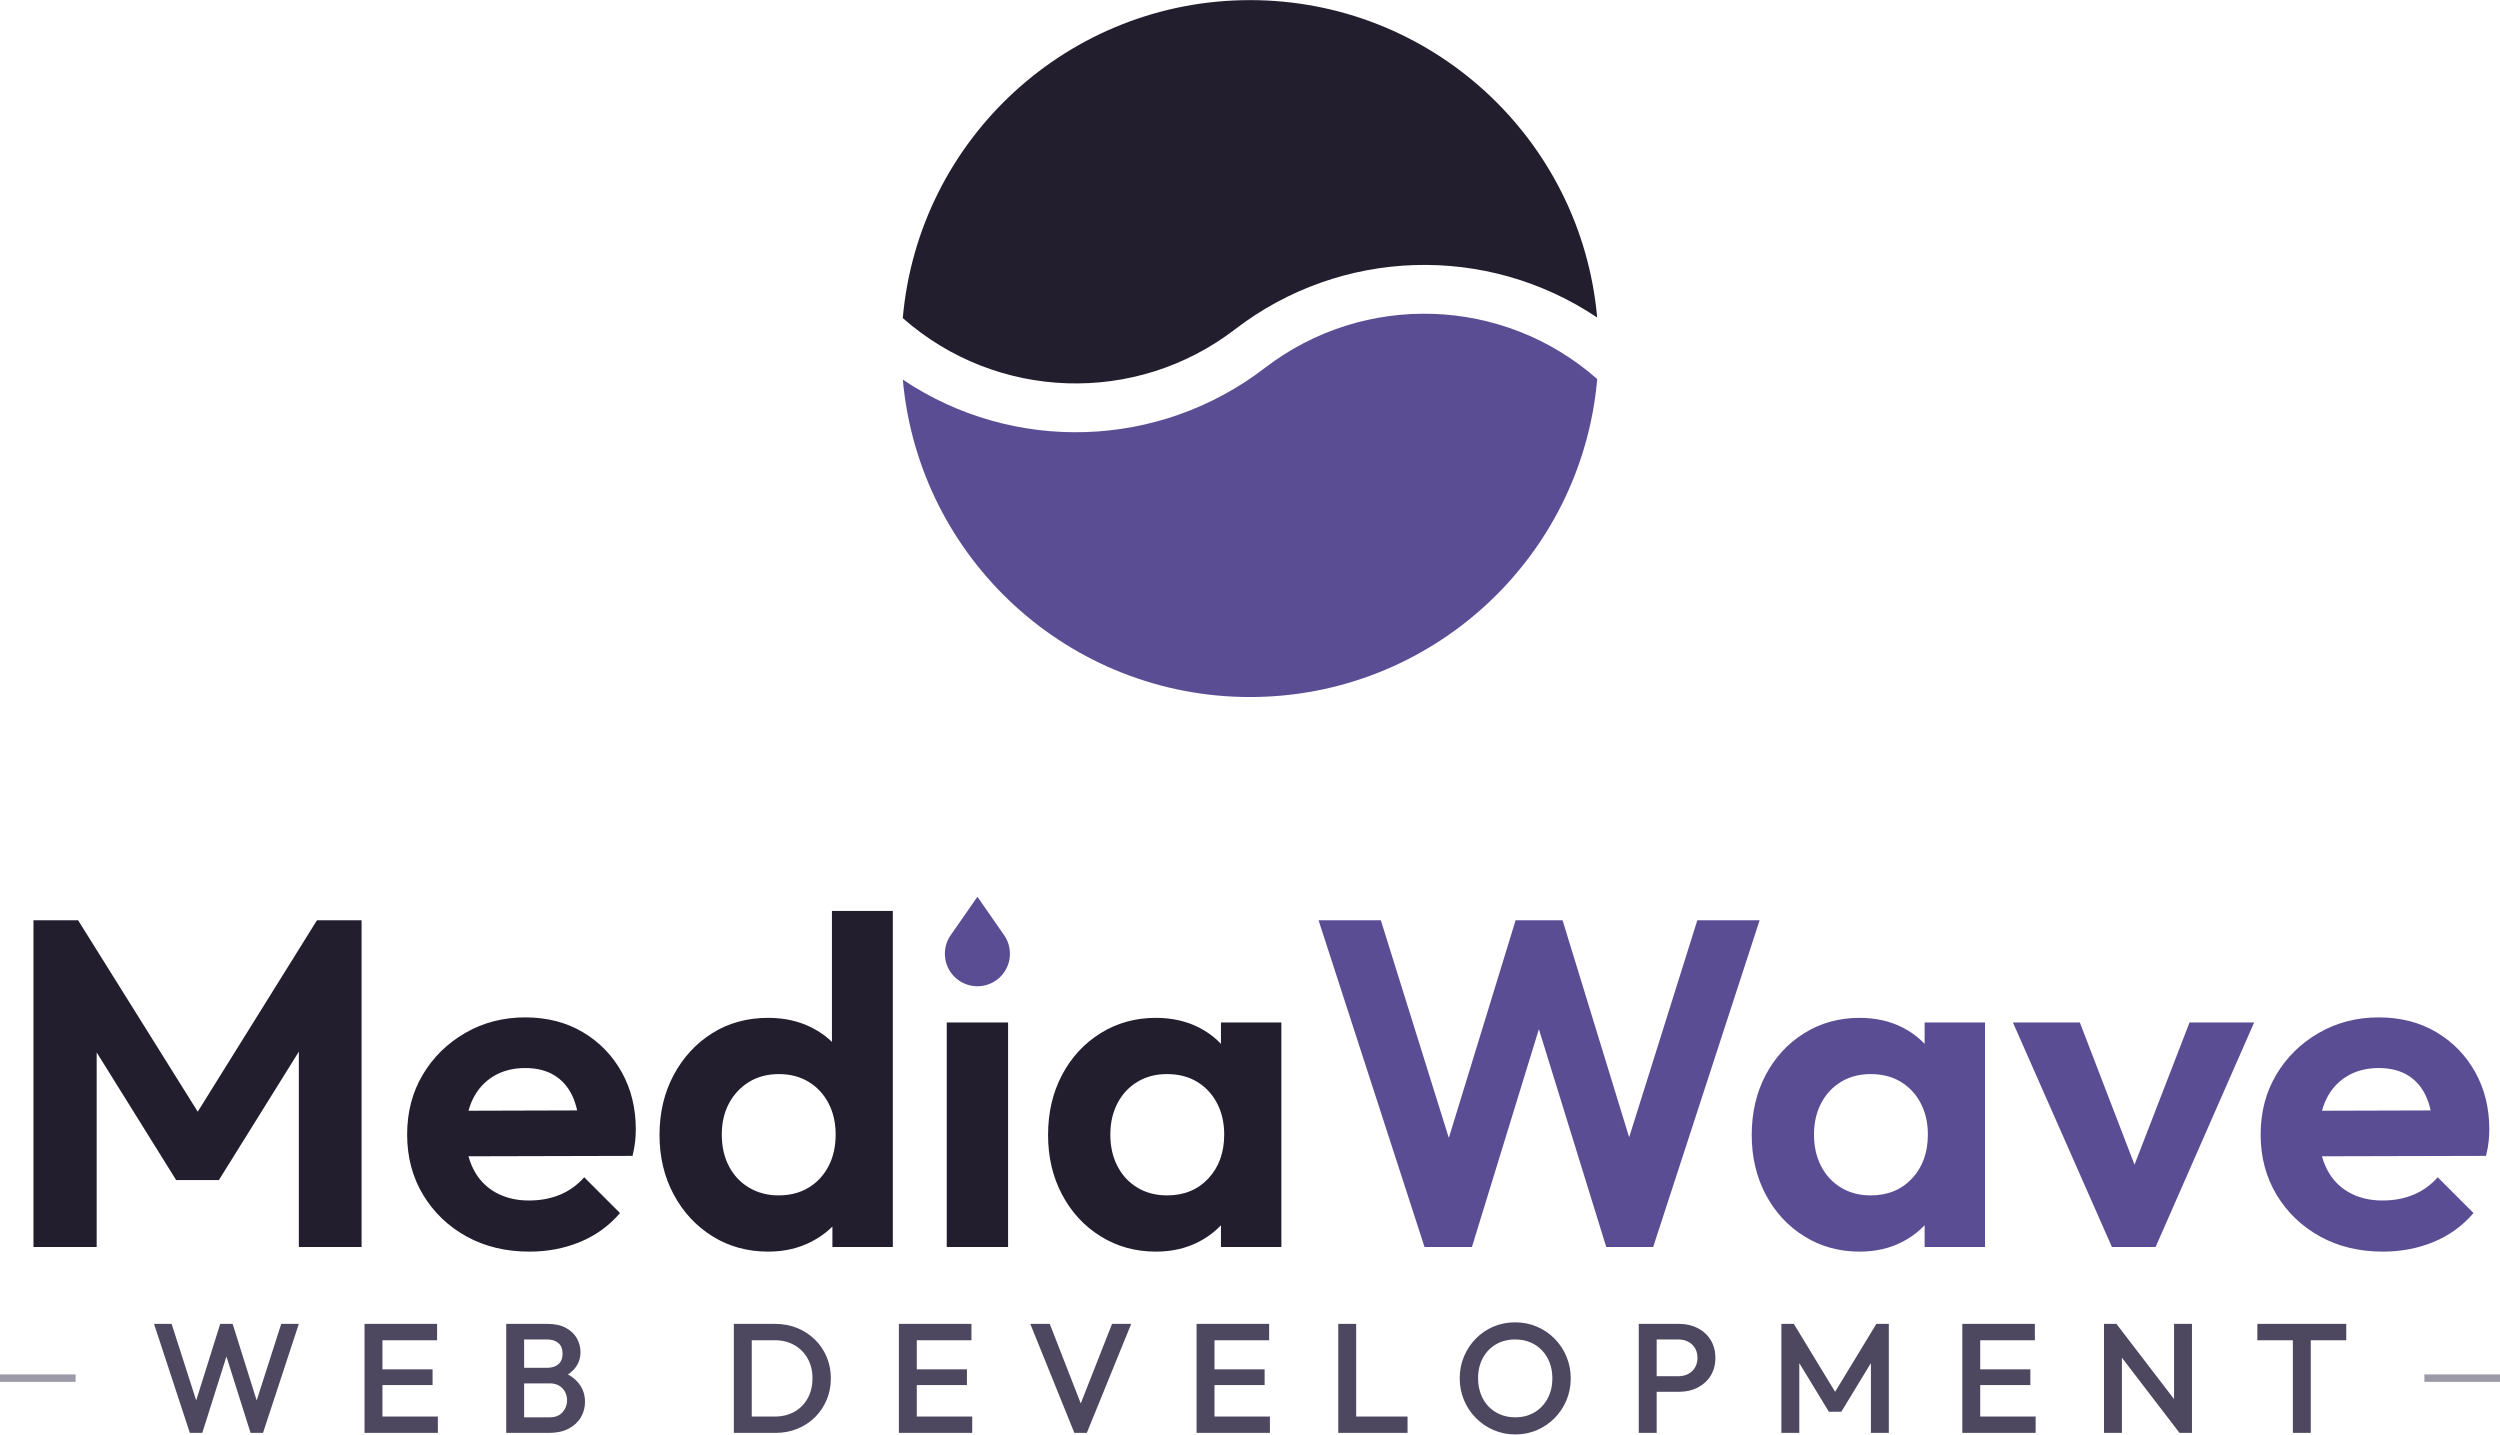
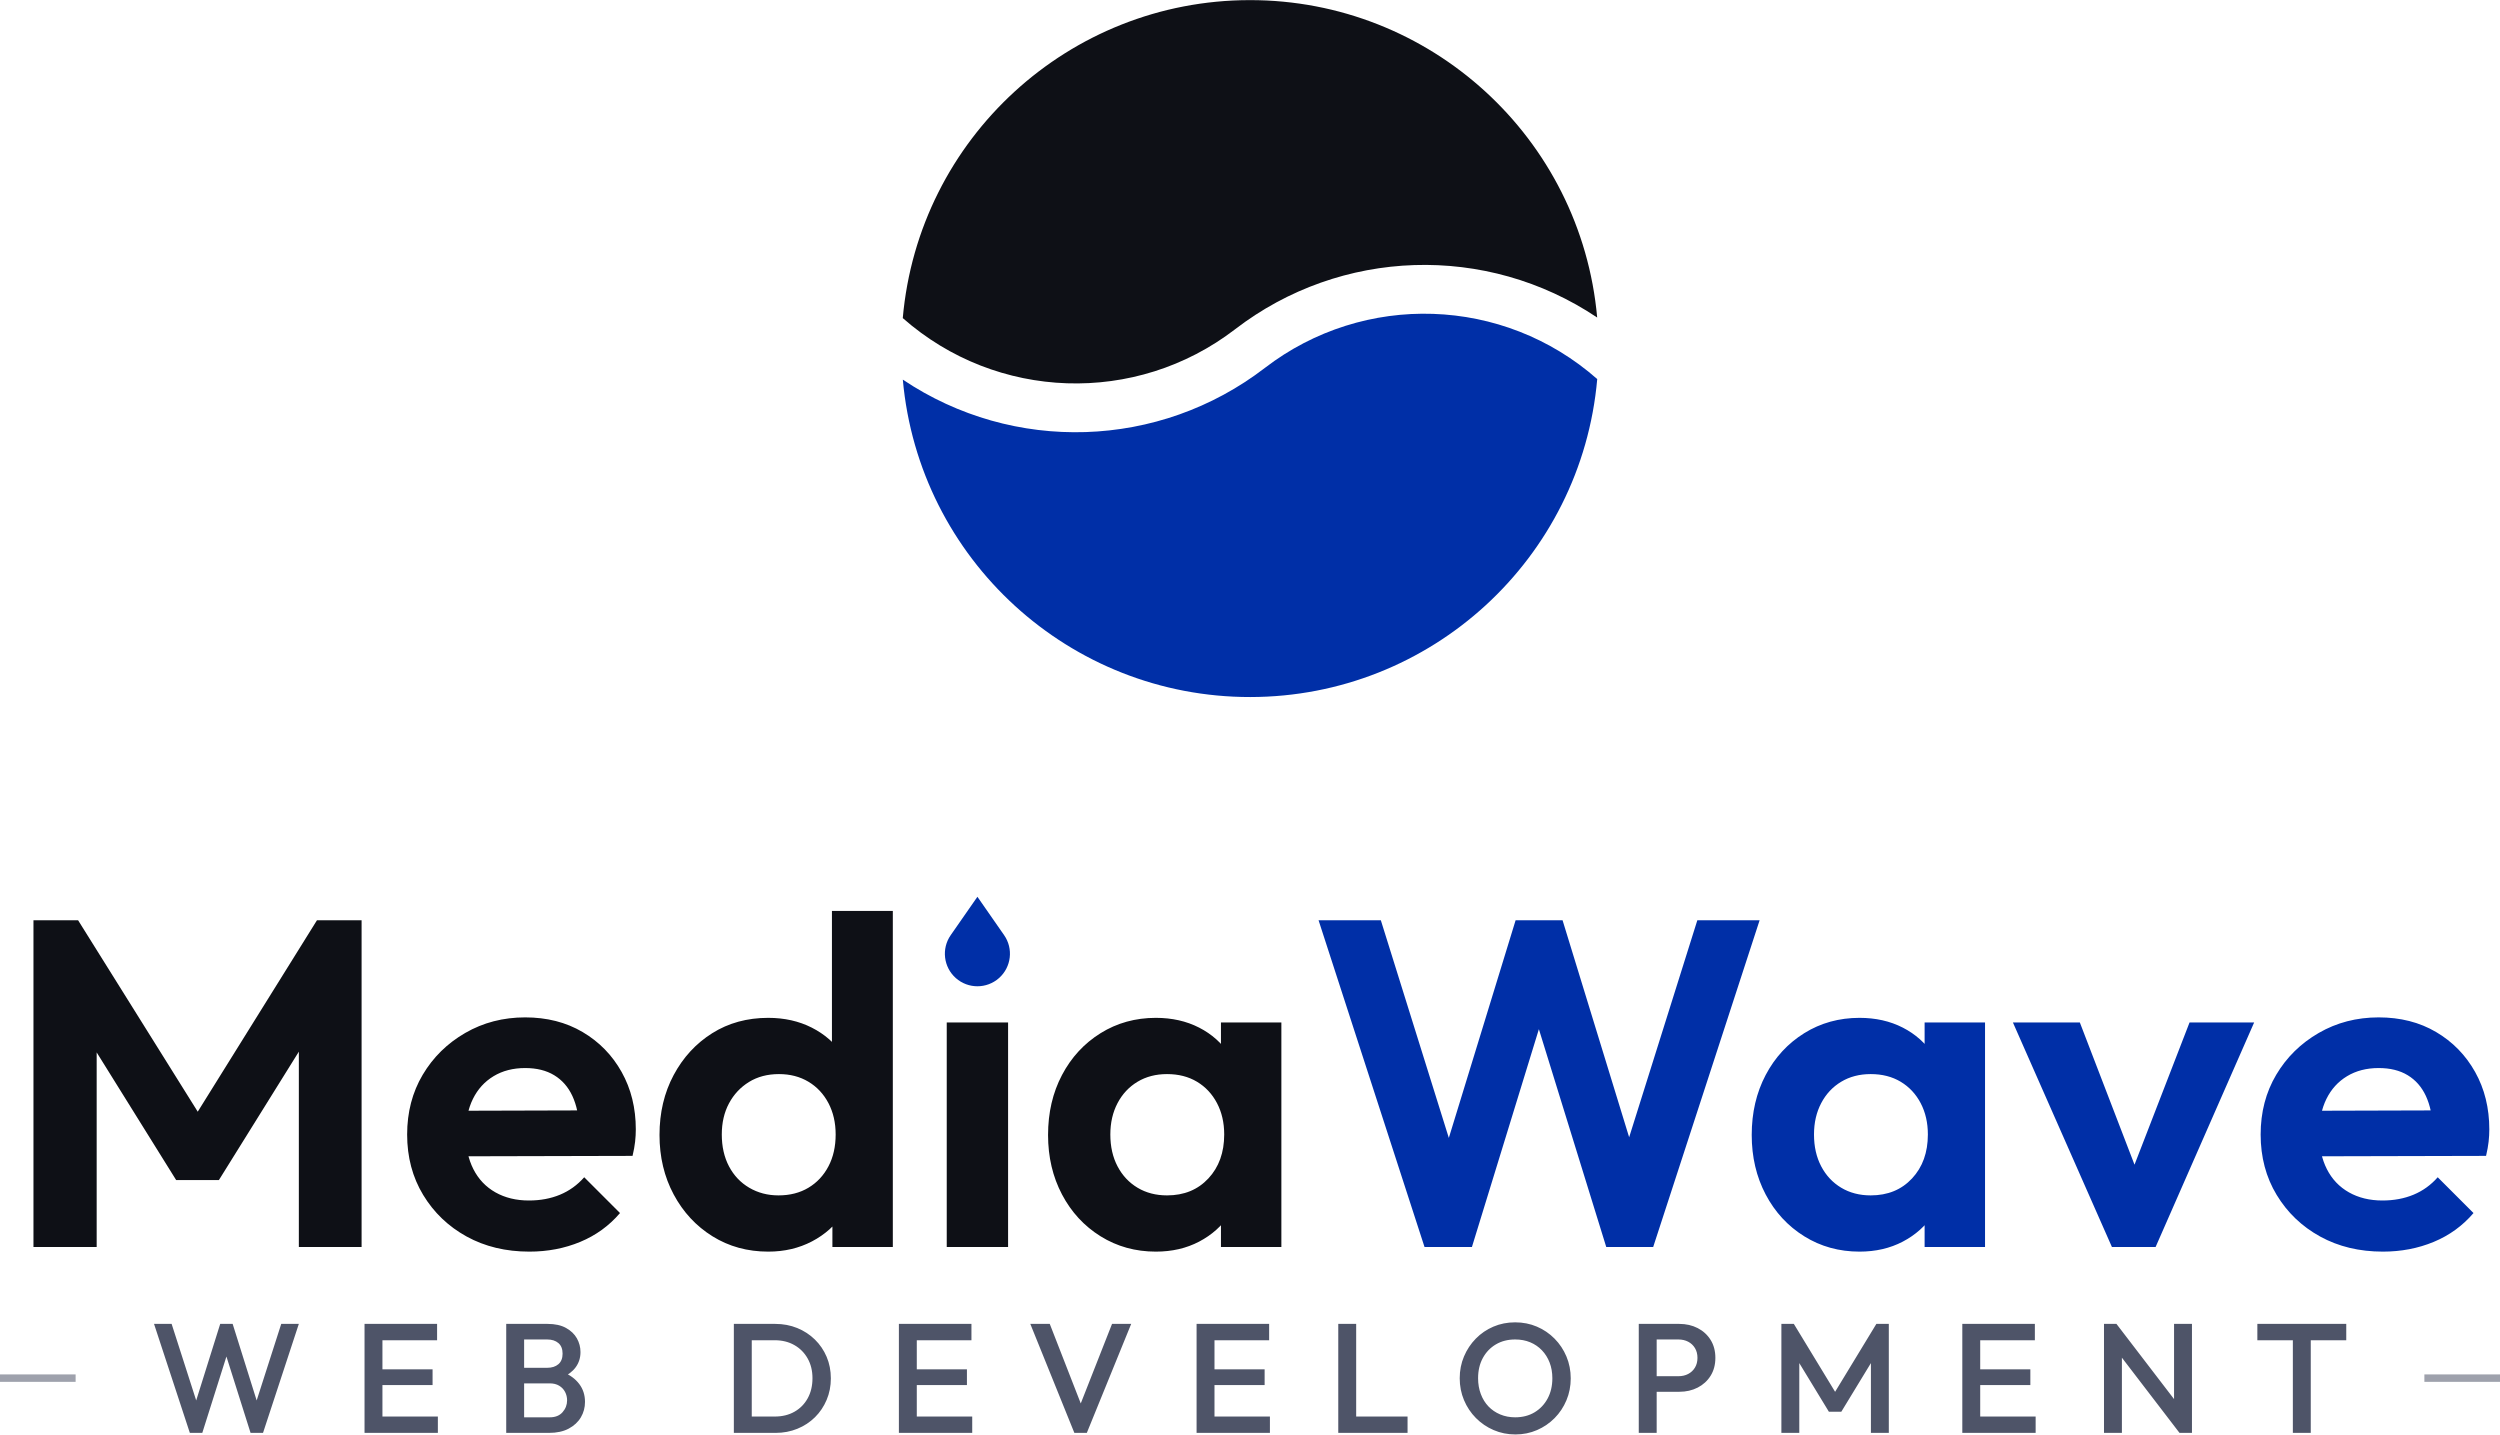
<svg xmlns="http://www.w3.org/2000/svg" viewBox="0 -268.3 537.9 308.7" role="img" aria-labelledby="mw-t mw-d">
  <defs>
-     <style>.a{fill:#221E2E}.b{fill:#5B4D94}.t{fill:#4D4760}.l{fill:none;stroke:#4D4760;stroke-width:1.6;stroke-opacity:0.55}</style>
+     <style>.a{fill:#0E1016}.b{fill:#002FA7}.t{fill:#4E5468}.l{fill:none;stroke:#4E5468;stroke-width:1.6;stroke-opacity:0.55}</style>
  </defs>
  <path class="a" d="M194.24 -199.86A56.27 56.27 0 0 0 265.75 -197.46A66.77 66.77 0 0 1 343.65 -199.98A75 75 0 0 0 194.24 -199.86Z" />
  <path class="b" d="M194.25 -186.62A66.77 66.77 0 0 0 272.15 -189.14A56.27 56.27 0 0 1 343.66 -186.74A75 75 0 0 1 194.25 -186.62Z" />
  <g transform="translate(0 0)">
    <path class="a" d="M20.80 0L7.20 0L7.20-70.30L16.80-70.30L45.30-24.70L39.80-24.70L68.20-70.30L77.80-70.30L77.80 0L64.30 0L64.30-47L66.90-46.20L47.10-14.40L37.90-14.40L18.10-46.20L20.80-47L20.80 0ZM113.90 1L113.90 1Q106.30 1 100.40-2.25Q94.50-5.50 91.05-11.20Q87.60-16.90 87.60-24.20L87.60-24.20Q87.60-31.40 90.95-37.05Q94.30-42.70 100.10-46.05Q105.90-49.40 113-49.40L113-49.40Q120-49.40 125.35-46.25Q130.70-43.10 133.75-37.65Q136.80-32.20 136.80-25.30L136.80-25.30Q136.80-24 136.65-22.65Q136.50-21.30 136.10-19.60L136.10-19.60L95.50-19.50L95.50-29.30L130-29.40L124.70-25.30Q124.50-29.60 123.15-32.50Q121.80-35.40 119.25-36.95Q116.70-38.50 113-38.50L113-38.50Q109.10-38.50 106.20-36.75Q103.30-35 101.75-31.85Q100.20-28.70 100.20-24.40L100.20-24.40Q100.20-20 101.85-16.75Q103.50-13.50 106.60-11.75Q109.70-10 113.80-10L113.80-10Q117.50-10 120.50-11.25Q123.50-12.50 125.70-15L125.70-15L133.40-7.30Q129.90-3.20 124.85-1.10Q119.80 1 113.90 1ZM165.30 1L165.30 1Q158.60 1 153.30-2.30Q148-5.60 144.95-11.30Q141.90-17 141.90-24.10L141.90-24.10Q141.90-31.30 144.95-37Q148-42.70 153.25-46Q158.50-49.30 165.30-49.30L165.30-49.30Q170.50-49.30 174.65-47.20Q178.80-45.10 181.35-41.35Q183.90-37.60 184.10-32.90L184.10-32.90L184.10-15.70Q183.90-11 181.40-7.20Q178.90-3.40 174.70-1.20Q170.50 1 165.30 1ZM167.50-11.10L167.50-11.10Q171.20-11.10 173.95-12.75Q176.70-14.40 178.25-17.35Q179.80-20.30 179.80-24.20L179.80-24.20Q179.80-28 178.25-30.95Q176.70-33.90 173.95-35.55Q171.20-37.20 167.60-37.20L167.60-37.20Q163.90-37.20 161.15-35.50Q158.40-33.80 156.85-30.90Q155.30-28 155.30-24.20L155.30-24.20Q155.30-20.30 156.85-17.35Q158.40-14.40 161.20-12.75Q164-11.10 167.50-11.10ZM192.10-72.30L192.10 0L179.10 0L179.10-13L181.20-24.80L179-36.40L179-72.30L192.10-72.30ZM216.90 0L203.70 0L203.70-48.30L216.90-48.30L216.90 0ZM248.70 1L248.70 1Q242.10 1 236.80-2.30Q231.50-5.60 228.50-11.30Q225.50-17 225.50-24.10L225.50-24.10Q225.50-31.30 228.50-37Q231.50-42.70 236.80-46Q242.10-49.30 248.70-49.30L248.70-49.30Q253.90-49.30 258-47.20Q262.10-45.10 264.55-41.35Q267-37.60 267.20-32.90L267.20-32.90L267.20-15.50Q267-10.70 264.55-7Q262.10-3.30 258-1.15Q253.90 1 248.70 1ZM251.10-11.10L251.10-11.10Q256.60-11.10 260-14.75Q263.40-18.40 263.40-24.20L263.40-24.20Q263.40-28 261.85-30.95Q260.30-33.90 257.55-35.55Q254.80-37.20 251.10-37.20L251.10-37.20Q247.50-37.20 244.75-35.55Q242.00-33.90 240.45-30.95Q238.90-28 238.90-24.20L238.90-24.20Q238.90-20.30 240.45-17.35Q242.00-14.40 244.75-12.75Q247.50-11.10 251.10-11.10ZM275.70 0L262.70 0L262.70-13L264.80-24.80L262.70-36.40L262.70-48.30L275.70-48.30L275.70 0Z" />
    <path class="b" d="M210.3 -75.35L216.04 -67.1A7 7 0 1 1 204.56 -67.1Z" />
    <path class="b" transform="translate(281.5 0)" d="M35.20 0L25 0L2.20-70.30L15.60-70.30L32.50-16.20L28-16.20L44.60-70.30L54.70-70.30L71.30-16.20L66.70-16.20L83.70-70.30L97.10-70.30L74.20 0L64.10 0L47.40-54L51.80-54L35.20 0ZM118.60 1L118.60 1Q112.00 1 106.70-2.30Q101.40-5.60 98.40-11.30Q95.40-17 95.40-24.10L95.40-24.10Q95.40-31.30 98.40-37Q101.40-42.70 106.70-46Q112.00-49.30 118.60-49.30L118.60-49.30Q123.80-49.30 127.90-47.20Q132-45.10 134.45-41.35Q136.90-37.60 137.10-32.90L137.10-32.90L137.10-15.50Q136.90-10.70 134.45-7Q132-3.30 127.90-1.15Q123.80 1 118.60 1ZM121.00-11.10L121.00-11.10Q126.50-11.10 129.90-14.75Q133.30-18.40 133.30-24.20L133.30-24.20Q133.30-28 131.75-30.95Q130.20-33.90 127.45-35.55Q124.70-37.20 121.00-37.20L121.00-37.20Q117.40-37.20 114.65-35.55Q111.90-33.90 110.35-30.95Q108.80-28 108.80-24.20L108.80-24.20Q108.80-20.30 110.35-17.35Q111.90-14.40 114.65-12.75Q117.40-11.10 121.00-11.10ZM145.60 0L132.60 0L132.60-13L134.70-24.80L132.60-36.40L132.60-48.30L145.60-48.30L145.60 0ZM182.30 0L172.90 0L151.60-48.30L166-48.30L181.30-8.50L174.20-8.50L189.60-48.30L203.50-48.30L182.30 0ZM231.20 1L231.20 1Q223.60 1 217.70-2.25Q211.80-5.50 208.35-11.20Q204.90-16.90 204.90-24.20L204.90-24.20Q204.90-31.40 208.25-37.05Q211.60-42.70 217.40-46.05Q223.20-49.40 230.30-49.40L230.30-49.40Q237.30-49.40 242.65-46.25Q248-43.10 251.05-37.65Q254.10-32.20 254.10-25.30L254.10-25.30Q254.10-24 253.95-22.65Q253.80-21.30 253.40-19.60L253.40-19.60L212.80-19.50L212.80-29.30L247.30-29.40L242-25.30Q241.80-29.60 240.45-32.50Q239.10-35.40 236.55-36.95Q234-38.50 230.30-38.50L230.30-38.50Q226.40-38.50 223.50-36.75Q220.60-35 219.05-31.85Q217.50-28.70 217.50-24.40L217.50-24.40Q217.50-20 219.15-16.75Q220.80-13.50 223.90-11.75Q227-10 231.10-10L231.10-10Q234.80-10 237.80-11.25Q240.80-12.50 243-15L243-15L250.70-7.30Q247.20-3.20 242.15-1.10Q237.10 1 231.20 1Z" />
    <path class="t" transform="translate(32.27 40) scale(0.335)" d="M33.60 0L25.60 0L2.60-70L13.90-70L31.20-16.10L28.20-16.10L45.10-70L53.10-70L70-16.10L67-16.10L84.30-70L95.60-70L72.60 0L64.60 0L47.60-53.80L50.60-53.80L33.60 0ZM149.30 0L137.80 0L137.80-70L149.30-70L149.30 0ZM184.90 0L145.70 0L145.70-10.50L184.90-10.50L184.90 0ZM181.50-30.70L145.70-30.70L145.70-40.80L181.50-40.80L181.50-30.70ZM184.40-59.50L145.70-59.50L145.70-70L184.40-70L184.40-59.50ZM256.30 0L236.70 0L236.70-10L256.80-10Q262.10-10 265-13.30Q267.90-16.60 267.90-20.90L267.90-20.90Q267.90-23.80 266.60-26.30Q265.30-28.80 262.80-30.30Q260.30-31.80 256.80-31.80L256.80-31.80L236.70-31.80L236.70-41.80L255.10-41.80Q259.60-41.80 262.30-44.10Q265-46.40 265-50.90L265-50.90Q265-55.40 262.30-57.70Q259.60-60 255.10-60L255.10-60L236.70-60L236.70-70L255.40-70Q262.50-70 267.20-67.40Q271.90-64.80 274.20-60.70Q276.50-56.60 276.50-51.90L276.50-51.90Q276.50-46.40 273.45-42.20Q270.40-38 264.50-35.40L264.50-35.40L265.40-39Q272-36.30 275.70-31.40Q279.40-26.50 279.40-19.90L279.40-19.90Q279.40-14.50 276.75-10Q274.10-5.50 268.95-2.75Q263.80 0 256.30 0L256.30 0ZM240.30 0L228.80 0L228.80-70L240.30-70L240.30 0ZM401.80 0L382.90 0L382.90-10.50L401.30-10.50Q408.50-10.50 413.95-13.60Q419.40-16.70 422.45-22.25Q425.50-27.80 425.50-35.10L425.50-35.10Q425.50-42.30 422.40-47.80Q419.30-53.30 413.85-56.40Q408.40-59.50 401.30-59.50L401.30-59.50L382.90-59.50L382.90-70L401.60-70Q409.20-70 415.70-67.35Q422.20-64.70 427.05-59.95Q431.90-55.20 434.60-48.85Q437.30-42.50 437.30-35L437.30-35Q437.30-27.60 434.60-21.20Q431.90-14.80 427.10-10.05Q422.30-5.30 415.80-2.65Q409.30 0 401.80 0L401.80 0ZM386.50 0L375 0L375-70L386.50-70L386.50 0ZM492.50 0L481 0L481-70L492.50-70L492.50 0ZM528.10 0L488.90 0L488.90-10.50L528.10-10.50L528.10 0ZM524.70-30.70L488.90-30.70L488.90-40.80L524.70-40.80L524.70-30.70ZM527.60-59.50L488.90-59.50L488.90-70L527.60-70L527.60-59.50ZM601.70 0L593.70 0L565.40-70L577.90-70L600-13.30L595.60-13.30L617.90-70L630.20-70L601.70 0ZM683.70 0L672.20 0L672.20-70L683.70-70L683.70 0ZM719.30 0L680.10 0L680.10-10.50L719.30-10.50L719.30 0ZM715.90-30.70L680.10-30.70L680.10-40.80L715.90-40.80L715.90-30.70ZM718.80-59.50L680.10-59.50L680.10-70L718.80-70L718.80-59.50ZM774.70 0L763.20 0L763.20-70L774.70-70L774.70 0ZM807.70 0L771.10 0L771.10-10.50L807.70-10.50L807.70 0ZM877 1L877 1Q869.50 1 863-1.80Q856.50-4.60 851.60-9.55Q846.70-14.50 843.95-21.05Q841.20-27.60 841.20-35.10L841.20-35.10Q841.20-42.60 843.95-49.10Q846.70-55.60 851.55-60.55Q856.40-65.50 862.85-68.25Q869.30-71 876.80-71L876.80-71Q884.30-71 890.75-68.25Q897.20-65.50 902.10-60.55Q907-55.60 909.75-49.05Q912.50-42.50 912.50-35L912.50-35Q912.50-27.50 909.75-20.95Q907-14.40 902.15-9.50Q897.30-4.60 890.85-1.80Q884.40 1 877 1ZM876.80-10L876.80-10Q883.90-10 889.25-13.20Q894.60-16.40 897.65-22.05Q900.70-27.70 900.70-35.10L900.70-35.10Q900.70-40.60 898.95-45.15Q897.20-49.70 894-53.05Q890.80-56.40 886.45-58.20Q882.10-60 876.80-60L876.80-60Q869.80-60 864.45-56.85Q859.10-53.70 856.05-48.10Q853-42.50 853-35.10L853-35.10Q853-29.60 854.75-24.95Q856.50-20.30 859.65-17Q862.80-13.70 867.20-11.85Q871.60-10 876.80-10ZM982.20-26.40L964.10-26.40L964.10-36.40L981.60-36.40Q985.20-36.40 987.95-37.85Q990.70-39.30 992.30-41.95Q993.90-44.60 993.90-48.20L993.90-48.20Q993.90-51.80 992.30-54.45Q990.70-57.10 987.95-58.55Q985.20-60 981.60-60L981.60-60L964.10-60L964.10-70L982.20-70Q988.80-70 994.05-67.30Q999.30-64.60 1002.35-59.70Q1005.40-54.80 1005.40-48.20L1005.40-48.20Q1005.40-41.60 1002.35-36.70Q999.30-31.80 994.05-29.10Q988.80-26.40 982.20-26.40L982.20-26.40ZM967.70 0L956.20 0L956.20-70L967.70-70L967.70 0ZM1059.30 0L1047.80 0L1047.80-70L1055.80-70L1084.90-22.10L1079.70-22.10L1108.80-70L1116.80-70L1116.80 0L1105.30 0L1105.30-49.80L1107.90-49.10L1086.30-13.60L1078.30-13.60L1056.70-49.10L1059.30-49.80L1059.30 0ZM1175.50 0L1164 0L1164-70L1175.50-70L1175.50 0ZM1211.10 0L1171.90 0L1171.90-10.50L1211.10-10.50L1211.10 0ZM1207.70-30.70L1171.90-30.70L1171.90-40.80L1207.70-40.80L1207.70-30.70ZM1210.60-59.50L1171.90-59.50L1171.90-70L1210.60-70L1210.60-59.50ZM1266.50 0L1255 0L1255-70L1263-70L1266.50-56.80L1266.50 0ZM1304.90-15.30L1303.50 0L1261.60-54.70L1263-70L1304.90-15.30ZM1311.50 0L1303.50 0L1300-12.30L1300-70L1311.50-70L1311.50 0ZM1387.80 0L1376.30 0L1376.30-68L1387.80-68L1387.80 0ZM1410.60-59.50L1353.50-59.50L1353.50-70L1410.60-70L1410.60-59.50Z" />
    <path class="l" d="M0 28.22H16.27M521.63 28.22H537.9" />
  </g>
</svg>
